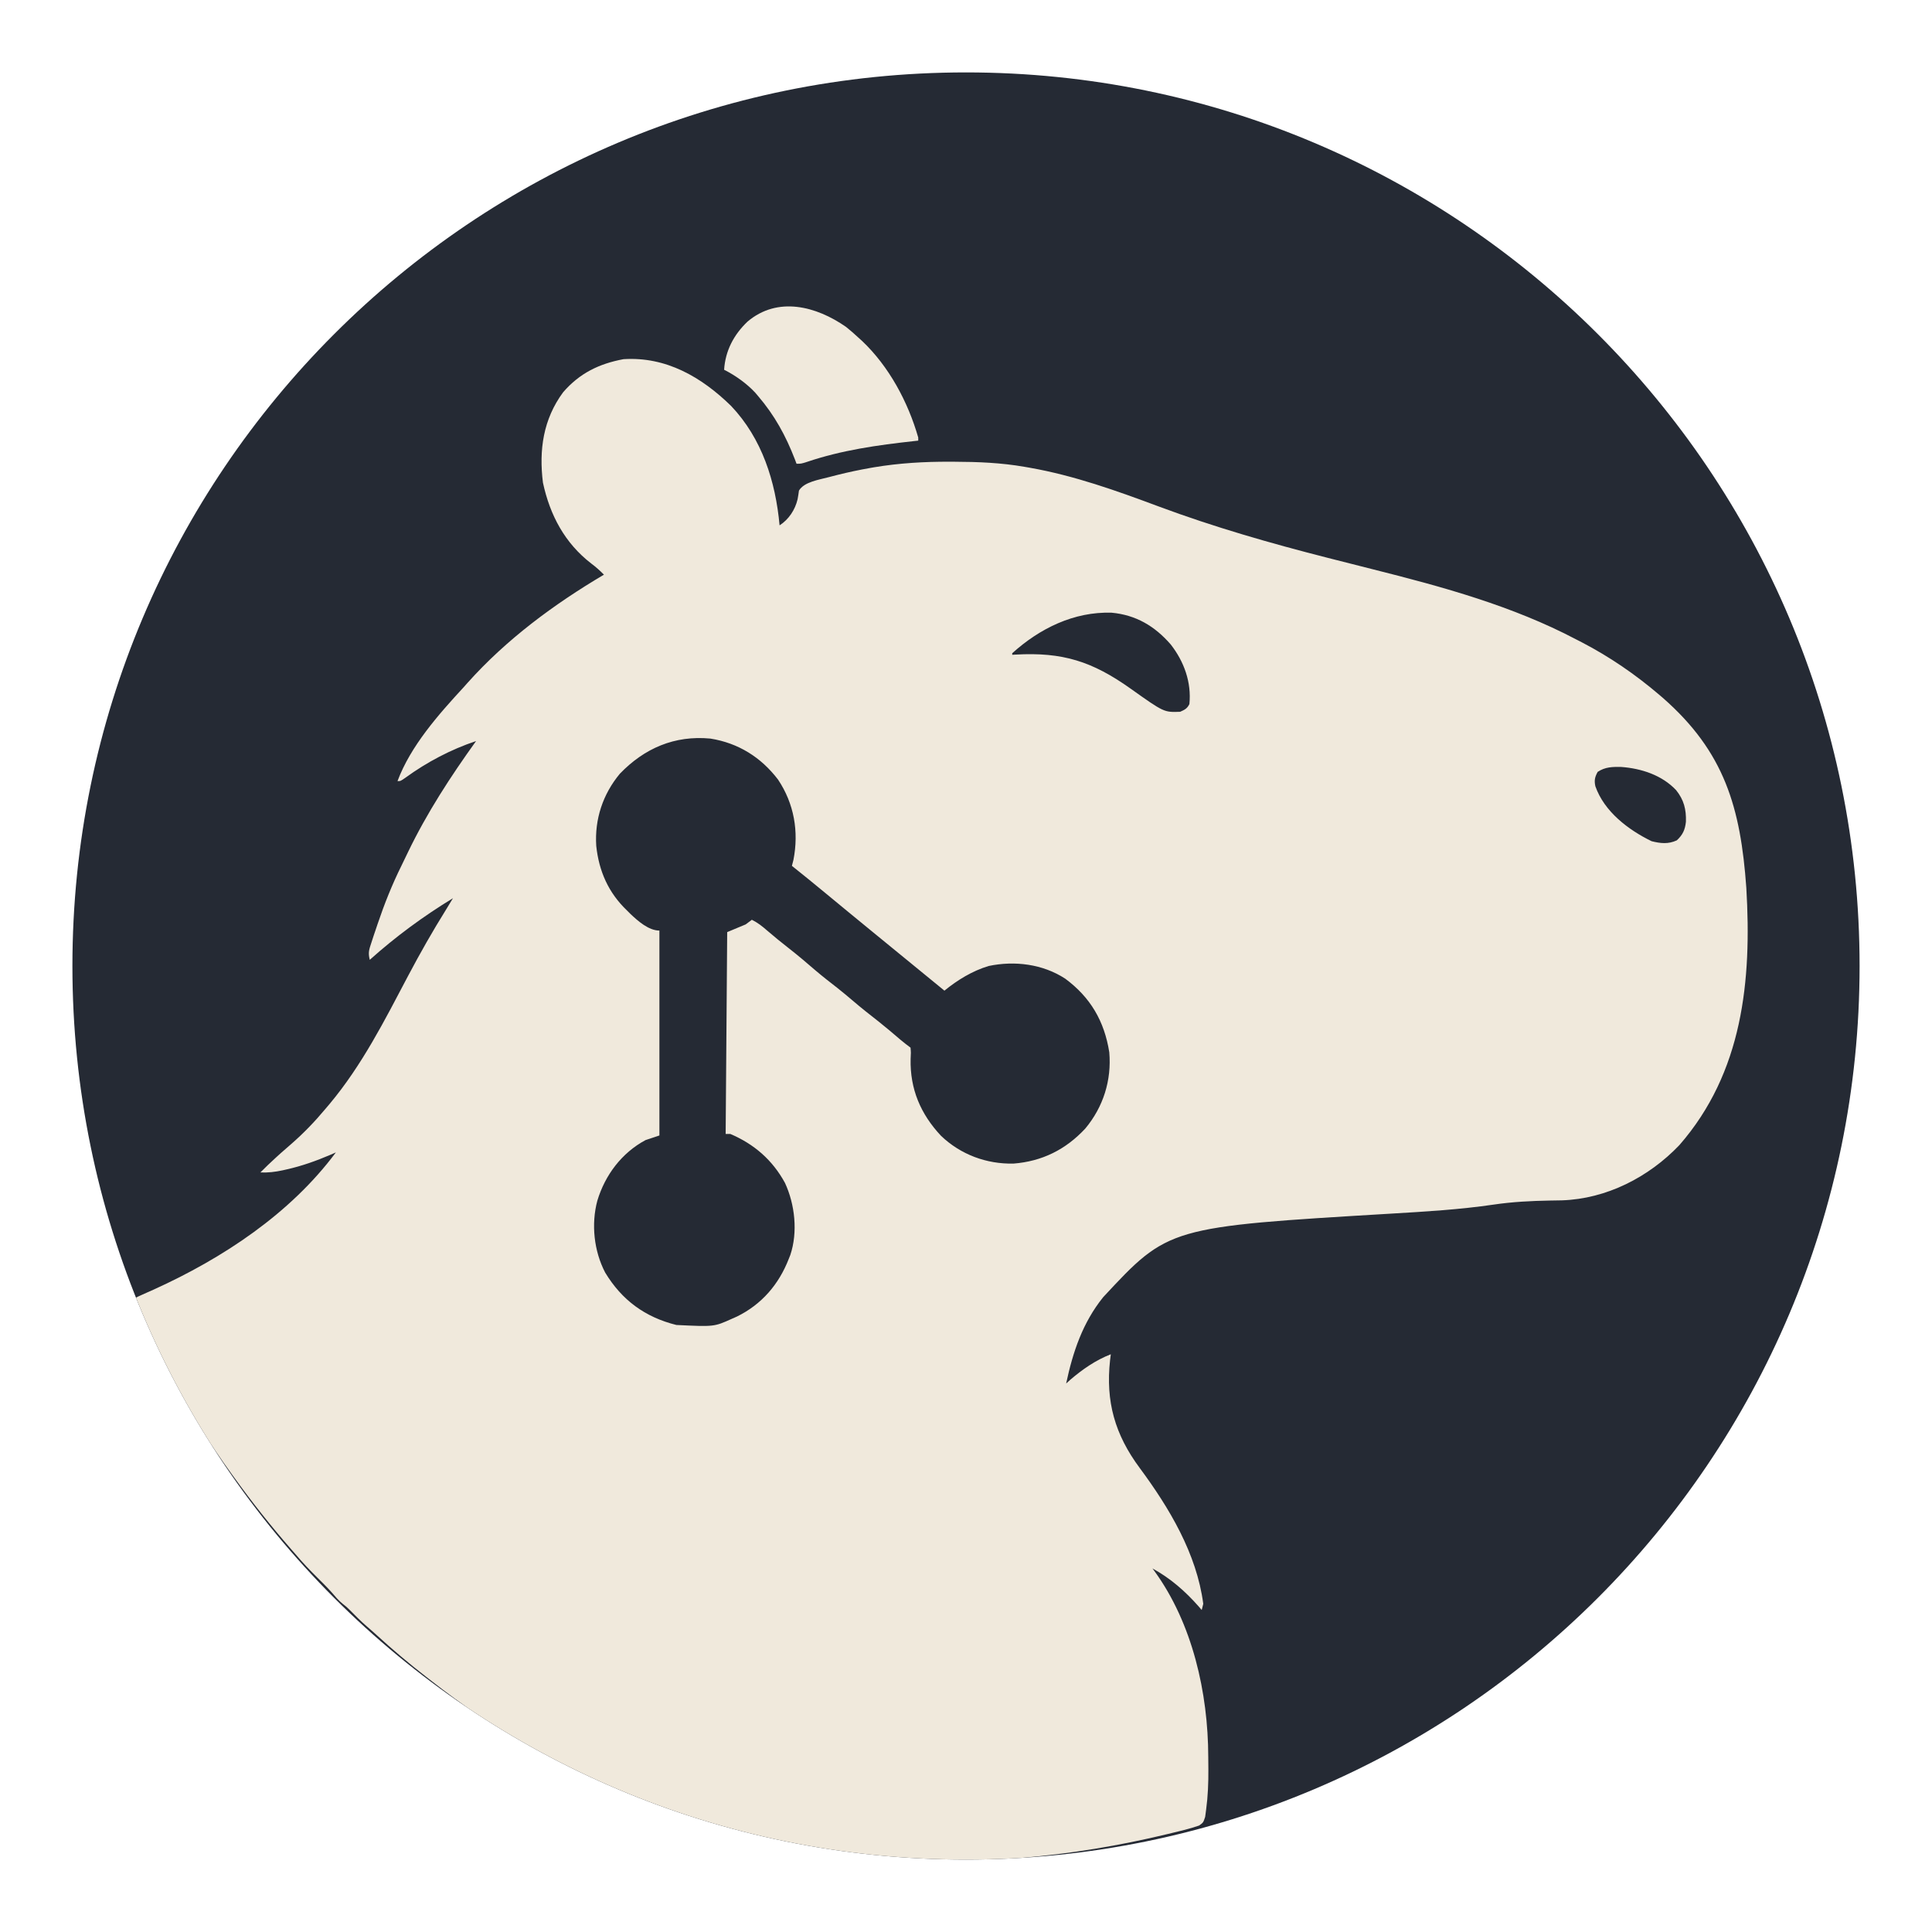
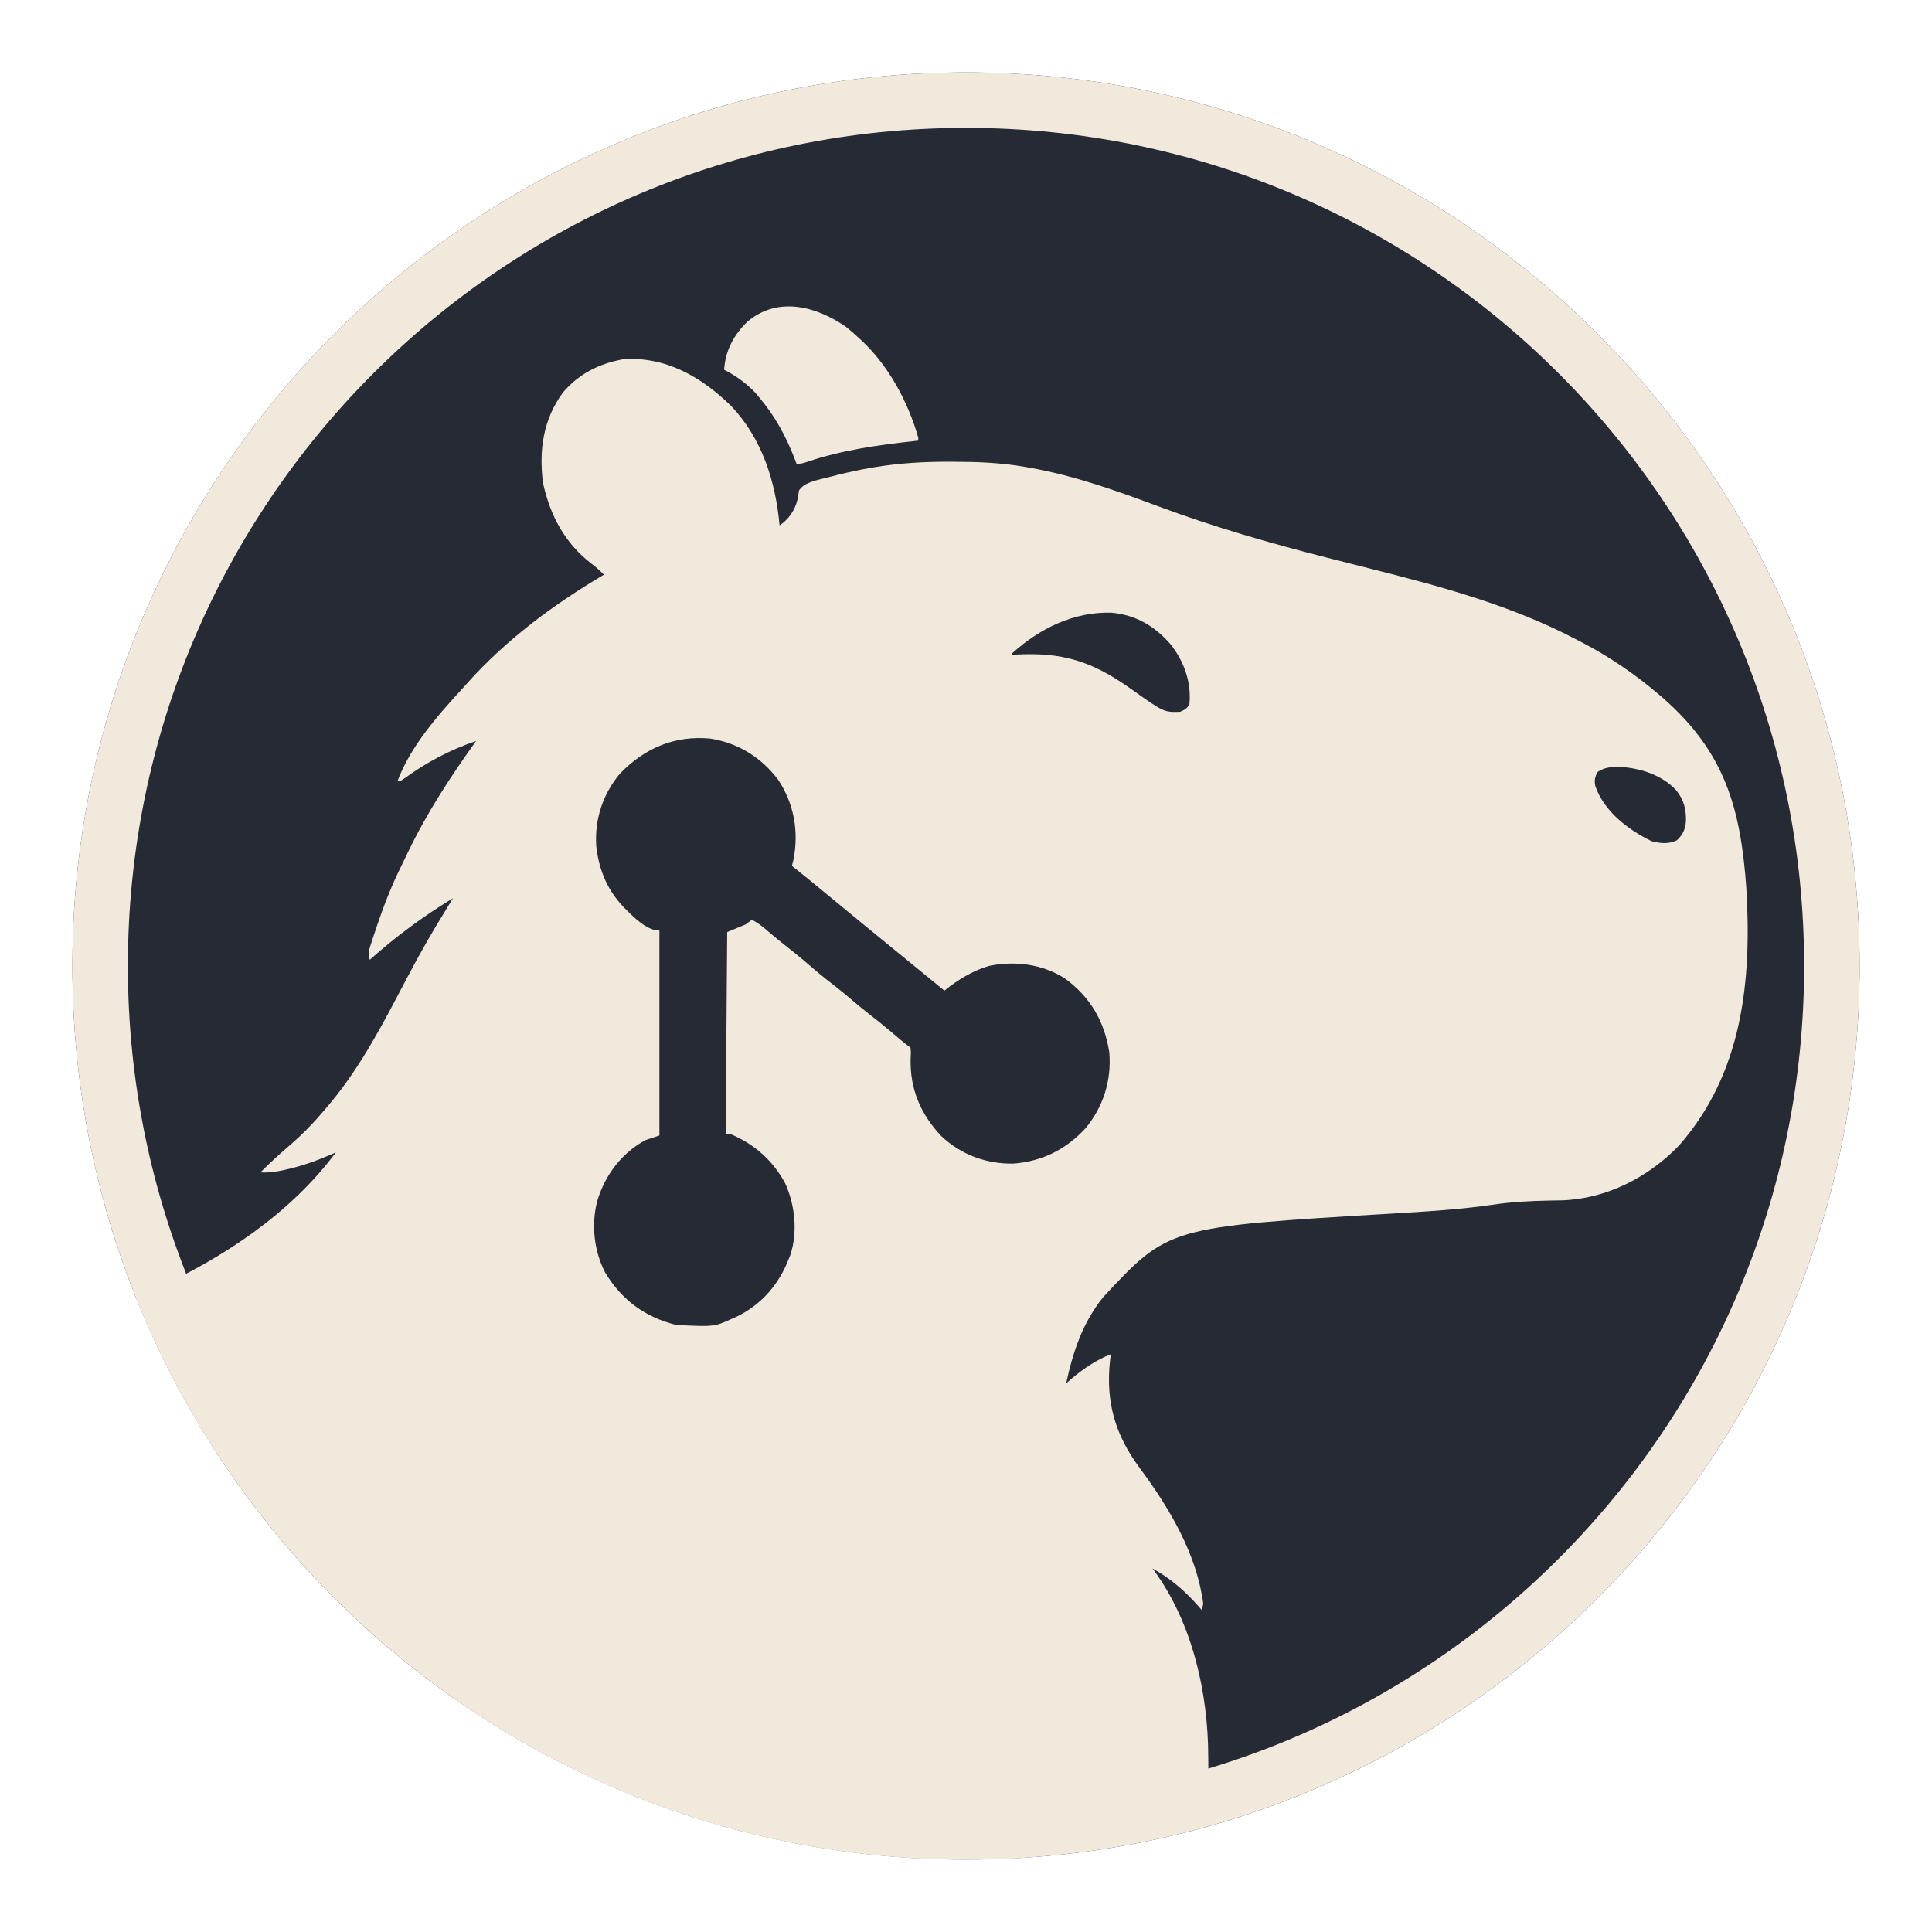
<svg xmlns="http://www.w3.org/2000/svg" viewBox="0 0 1254 1254" width="1254" height="1254" role="img" aria-labelledby="gitybara-title">
  <defs>
    <clipPath id="gitybara-circle">
      <circle cx="627" cy="627" r="580" />
    </clipPath>
  </defs>
  <g clip-path="url(#gitybara-circle)">
    <circle cx="627" cy="627" r="580" fill="#252a34" />
+     <circle cx="627" cy="627" r="562" fill="none" stroke="#f0e9dc" stroke-width="36" />
    <g fill="#f0e9dc" fill-rule="evenodd">
      <path d="M0 0 C2.73 2.18 5.32 4.45 7.88 6.83 C8.71 7.58 9.54 8.32 10.39 9.09 C27.93 25.7 40.26 48.72 46.88 71.83 C46.88 72.49 46.88 73.15 46.88 73.83 C46.45 73.88 46.45 73.88 44.23 74.12 C20.36 76.75 -2.71 79.97 -25.51 87.69 C-29.12 88.83 -29.12 88.83 -32.12 88.83 C-32.46 87.92 -32.8 87.01 -33.15 86.07 C-39.11 70.62 -46.32 57.45 -57.12 44.83 C-57.71 44.13 -58.31 43.43 -58.92 42.71 C-64.41 36.79 -71.88 31.45 -79.12 27.83 C-78.33 15.49 -72.86 5.08 -63.93 -3.42 C-44.38 -20 -19.34 -13.48 0 0 Z " transform="translate(549.12,212.17)" />
      <path d="M0 0 C20.09 21.17 28.85 49 31.45 77.5 C37.39 73.66 41.53 67.42 43.14 60.55 C43.49 58.69 43.79 56.82 44.02 54.95 C47.33 49.26 57.21 47.86 63.33 46.22 C64.26 45.98 65.18 45.75 66.13 45.5 C67.12 45.25 68.11 44.99 69.13 44.73 C76.11 42.98 83.11 41.5 90.2 40.25 C91.04 40.1 91.89 39.95 92.76 39.8 C109.17 37.06 125.42 36.12 142.01 36.19 C142.49 36.19 142.49 36.19 144.92 36.2 C160.27 36.25 175.3 36.86 190.45 39.5 C191.57 39.7 192.7 39.89 193.86 40.09 C222.84 45.22 249.97 54.96 277.45 65.2 C313.47 78.62 350.05 89.1 387.28 98.59 C388.17 98.81 389.05 99.04 389.96 99.27 C398.96 101.57 407.97 103.85 416.97 106.12 C461.92 117.41 507.24 129.82 548.45 151.5 C549.7 152.15 550.96 152.8 552.26 153.46 C570.25 162.81 587.03 174.33 602.45 187.5 C603.19 188.14 603.94 188.78 604.71 189.43 C644.8 224.54 655.22 260.72 658.93 312.76 C662.53 373.14 656.59 432.67 615.46 479.78 C595.58 500.6 568.19 514.65 539.2 515.61 C536.65 515.66 534.09 515.7 531.54 515.74 C519.17 515.96 507.06 516.57 494.82 518.38 C472.89 521.6 450.78 522.9 428.67 524.21 C283.89 532.84 283.89 532.84 241.45 578.5 C228.12 595.1 221.83 613.99 217.45 634.5 C218.33 633.7 219.22 632.9 220.13 632.07 C228.12 625.24 236.63 619.33 246.45 615.5 C246.29 616.77 246.13 618.04 245.96 619.34 C243.01 646.2 249.09 667.63 265.24 689.37 C284.42 715.26 302.21 745.01 306.45 777.5 C306.12 778.82 305.79 780.14 305.45 781.5 C304.81 780.77 304.18 780.03 303.53 779.27 C294.74 769.29 285.14 760.91 273.45 754.5 C273.86 755.05 274.27 755.6 274.7 756.16 C299.49 790.2 309.6 835.35 309.69 876.81 C309.7 879.47 309.73 882.13 309.76 884.8 C309.82 893.64 309.49 902.36 308.3 911.13 C308.1 912.67 307.89 914.21 307.68 915.79 C306.45 919.5 306.45 919.5 303.7 921.42 C300.66 922.43 297.68 923.38 294.58 924.15 C293.46 924.43 292.34 924.71 291.18 925 C289.99 925.29 288.8 925.58 287.57 925.88 C286.32 926.18 285.07 926.49 283.78 926.81 C252.06 934.49 219.99 939.81 187.45 942.5 C186.89 942.55 186.89 942.55 184.06 942.79 C170.25 943.82 156.41 943.75 142.57 943.75 C141.24 943.75 139.9 943.76 138.52 943.76 C118 943.75 97.83 943.1 77.45 940.5 C76.3 940.37 75.16 940.24 73.98 940.1 C-24.03 928.56 -117.12 888.27 -194.55 827.5 C-195.13 827.06 -195.13 827.06 -198.01 824.82 C-209.07 816.22 -219.75 807.25 -230.07 797.77 C-232.24 795.79 -234.45 793.86 -236.68 791.94 C-240.49 788.64 -243.99 785.08 -247.53 781.5 C-249.55 779.5 -249.55 779.5 -252.18 777.44 C-254.89 775.23 -257.01 772.69 -259.27 770.04 C-262.24 766.74 -265.4 763.63 -268.55 760.5 C-273.44 755.66 -278.12 750.75 -282.55 745.5 C-283.49 744.43 -284.43 743.36 -285.4 742.25 C-298.56 727.21 -310.87 711.71 -322.55 695.5 C-322.81 695.15 -322.81 695.15 -324.1 693.38 C-338.47 673.5 -351.46 652.83 -363.55 631.5 C-363.8 631.07 -363.8 631.07 -365.05 628.88 C-372.12 616.47 -378.43 603.77 -384.45 590.82 C-385.38 588.86 -386.4 586.94 -387.43 585.03 C-388.55 582.5 -388.55 582.5 -387.55 579.5 C-385.19 578.14 -385.19 578.14 -382.04 576.75 C-380.88 576.23 -379.72 575.71 -378.53 575.18 C-377.9 574.9 -377.9 574.9 -374.74 573.5 C-329.99 553.2 -286.19 524.35 -256.55 484.5 C-257.74 485.02 -258.93 485.54 -260.16 486.08 C-269.41 490.01 -278.55 493.29 -288.37 495.5 C-289.28 495.71 -290.19 495.92 -291.13 496.13 C-296.01 497.17 -300.57 497.72 -305.55 497.5 C-302.2 494.11 -298.78 490.83 -295.24 487.63 C-294.28 486.75 -293.31 485.88 -292.32 484.98 C-290.08 482.98 -287.83 481.01 -285.55 479.07 C-277.63 472.17 -270.28 464.57 -263.55 456.5 C-262.6 455.38 -261.64 454.25 -260.66 453.09 C-239.57 427.89 -224.9 398.81 -209.65 369.88 C-201.89 355.2 -193.75 340.86 -184.96 326.77 C-183.47 324.36 -182.01 321.94 -180.55 319.5 C-199.84 331.27 -217.72 344.42 -234.55 359.5 C-235.76 354.69 -234.95 352.76 -233.41 348.08 C-232.93 346.59 -232.44 345.1 -231.94 343.57 C-231.39 341.96 -230.85 340.36 -230.3 338.75 C-230.03 337.94 -229.76 337.13 -229.48 336.29 C-225.07 323.25 -220.07 310.65 -213.94 298.31 C-212.51 295.41 -211.12 292.5 -209.73 289.59 C-197.42 264.05 -182.07 240.49 -165.55 217.5 C-181.85 222.93 -197.47 231.17 -211.36 241.27 C-214.55 243.5 -214.55 243.5 -216.55 243.5 C-208.02 220.62 -189.92 200.26 -173.55 182.5 C-172.75 181.6 -171.95 180.69 -171.12 179.76 C-145.91 151.54 -115.02 128.69 -82.55 109.5 C-85.18 106.84 -87.8 104.48 -90.8 102.25 C-108 88.98 -117.59 70.87 -122.14 49.79 C-124.81 28.59 -121.98 8.62 -109.04 -8.9 C-98.36 -21.26 -85.72 -27.41 -69.87 -30.37 C-42.2 -32.17 -19.17 -18.73 0 0 Z M182.45 160.5 C182.45 160.83 182.45 161.16 182.45 161.5 C183.13 161.46 183.82 161.42 184.53 161.38 C215.1 159.65 234.42 165.75 259.51 183.63 C280.97 198.88 280.97 198.88 291.45 198.5 C294.44 197.16 295.97 196.45 297.45 193.5 C298.87 179.39 294 165.89 285.34 154.81 C275.03 142.92 262.78 135.64 246.94 134.18 C222.5 133.43 200.29 144.38 182.45 160.5 Z M-72.2 238.68 C-83.29 251.99 -88.65 268.28 -87.55 285.5 C-85.81 302.01 -79.61 316 -67.55 327.5 C-66.82 328.23 -66.09 328.96 -65.34 329.71 C-60.53 334.27 -53.52 340.5 -46.55 340.5 C-46.55 384.39 -46.55 428.28 -46.55 473.5 C-49.52 474.49 -52.49 475.48 -55.55 476.5 C-71.07 484.83 -81.82 499.21 -86.84 515.84 C-90.92 531.09 -89.05 548.5 -81.74 562.5 C-70.89 580.42 -55.88 591.42 -35.55 596.5 C-11.01 597.68 -11.01 597.68 0.45 592.5 C1.52 592.03 2.59 591.56 3.69 591.07 C19.88 583.13 30.99 570.15 37.45 553.5 C37.77 552.7 38.09 551.9 38.42 551.07 C43.39 536.26 41.43 518.22 34.94 504.27 C26.83 489.42 14.95 479.09 -0.55 472.5 C-1.54 472.5 -2.53 472.5 -3.55 472.5 C-3.22 429.27 -2.89 386.04 -2.55 341.5 C1.41 339.85 5.37 338.2 9.45 336.5 C10.11 336.01 10.11 336.01 13.45 333.5 C17.39 335.48 20 337.56 23.32 340.44 C27.93 344.39 32.59 348.22 37.38 351.94 C43.4 356.63 49.18 361.54 54.94 366.53 C59.53 370.42 64.26 374.1 69.01 377.79 C72.39 380.46 75.67 383.21 78.95 386 C84.49 390.74 90.18 395.24 95.94 399.72 C100.62 403.44 105.17 407.3 109.7 411.19 C111.89 413.04 114.16 414.79 116.45 416.5 C116.73 419.8 116.73 419.8 116.51 423.82 C116.05 443.34 122.98 459.6 136.26 473.75 C149.02 485.92 165.76 492.12 183.28 491.75 C201.87 490.29 217.18 482.65 229.88 469 C241.57 454.97 247.01 437.71 245.45 419.5 C242.27 399.34 233.23 383.81 216.82 371.7 C202.25 362.22 184.05 359.94 167.13 363.5 C156.63 366.65 146.89 372.61 138.45 379.5 C99.95 348 99.95 348 97.17 345.73 C95.42 344.3 93.66 342.86 91.91 341.43 C86.37 336.9 80.84 332.36 75.32 327.82 C74.6 327.22 73.88 326.63 73.14 326.02 C69.4 322.94 65.66 319.86 61.93 316.77 C54.48 310.63 47.02 304.5 39.45 298.5 C39.78 297.23 40.11 295.95 40.45 294.63 C44.04 276.22 40.88 258.1 30.45 242.5 C19.38 227.98 4.59 218.75 -13.5 215.88 C-36.7 213.7 -56.25 222.14 -72.2 238.68 Z M562.45 237.5 C560.59 240.87 560.13 243.05 560.95 246.83 C566.73 263.31 582.32 275.13 597.45 282.5 C603.27 283.96 608.27 284.51 613.82 281.94 C617.67 278.36 619.16 275.13 619.73 269.89 C619.99 261.92 618.44 255.69 613.38 249.38 C604.22 239.62 590.82 235.27 577.7 234.3 C572 234.2 567.36 234.26 562.45 237.5 Z " transform="translate(474.55,263.50)" />
    </g>
  </g>
</svg>
